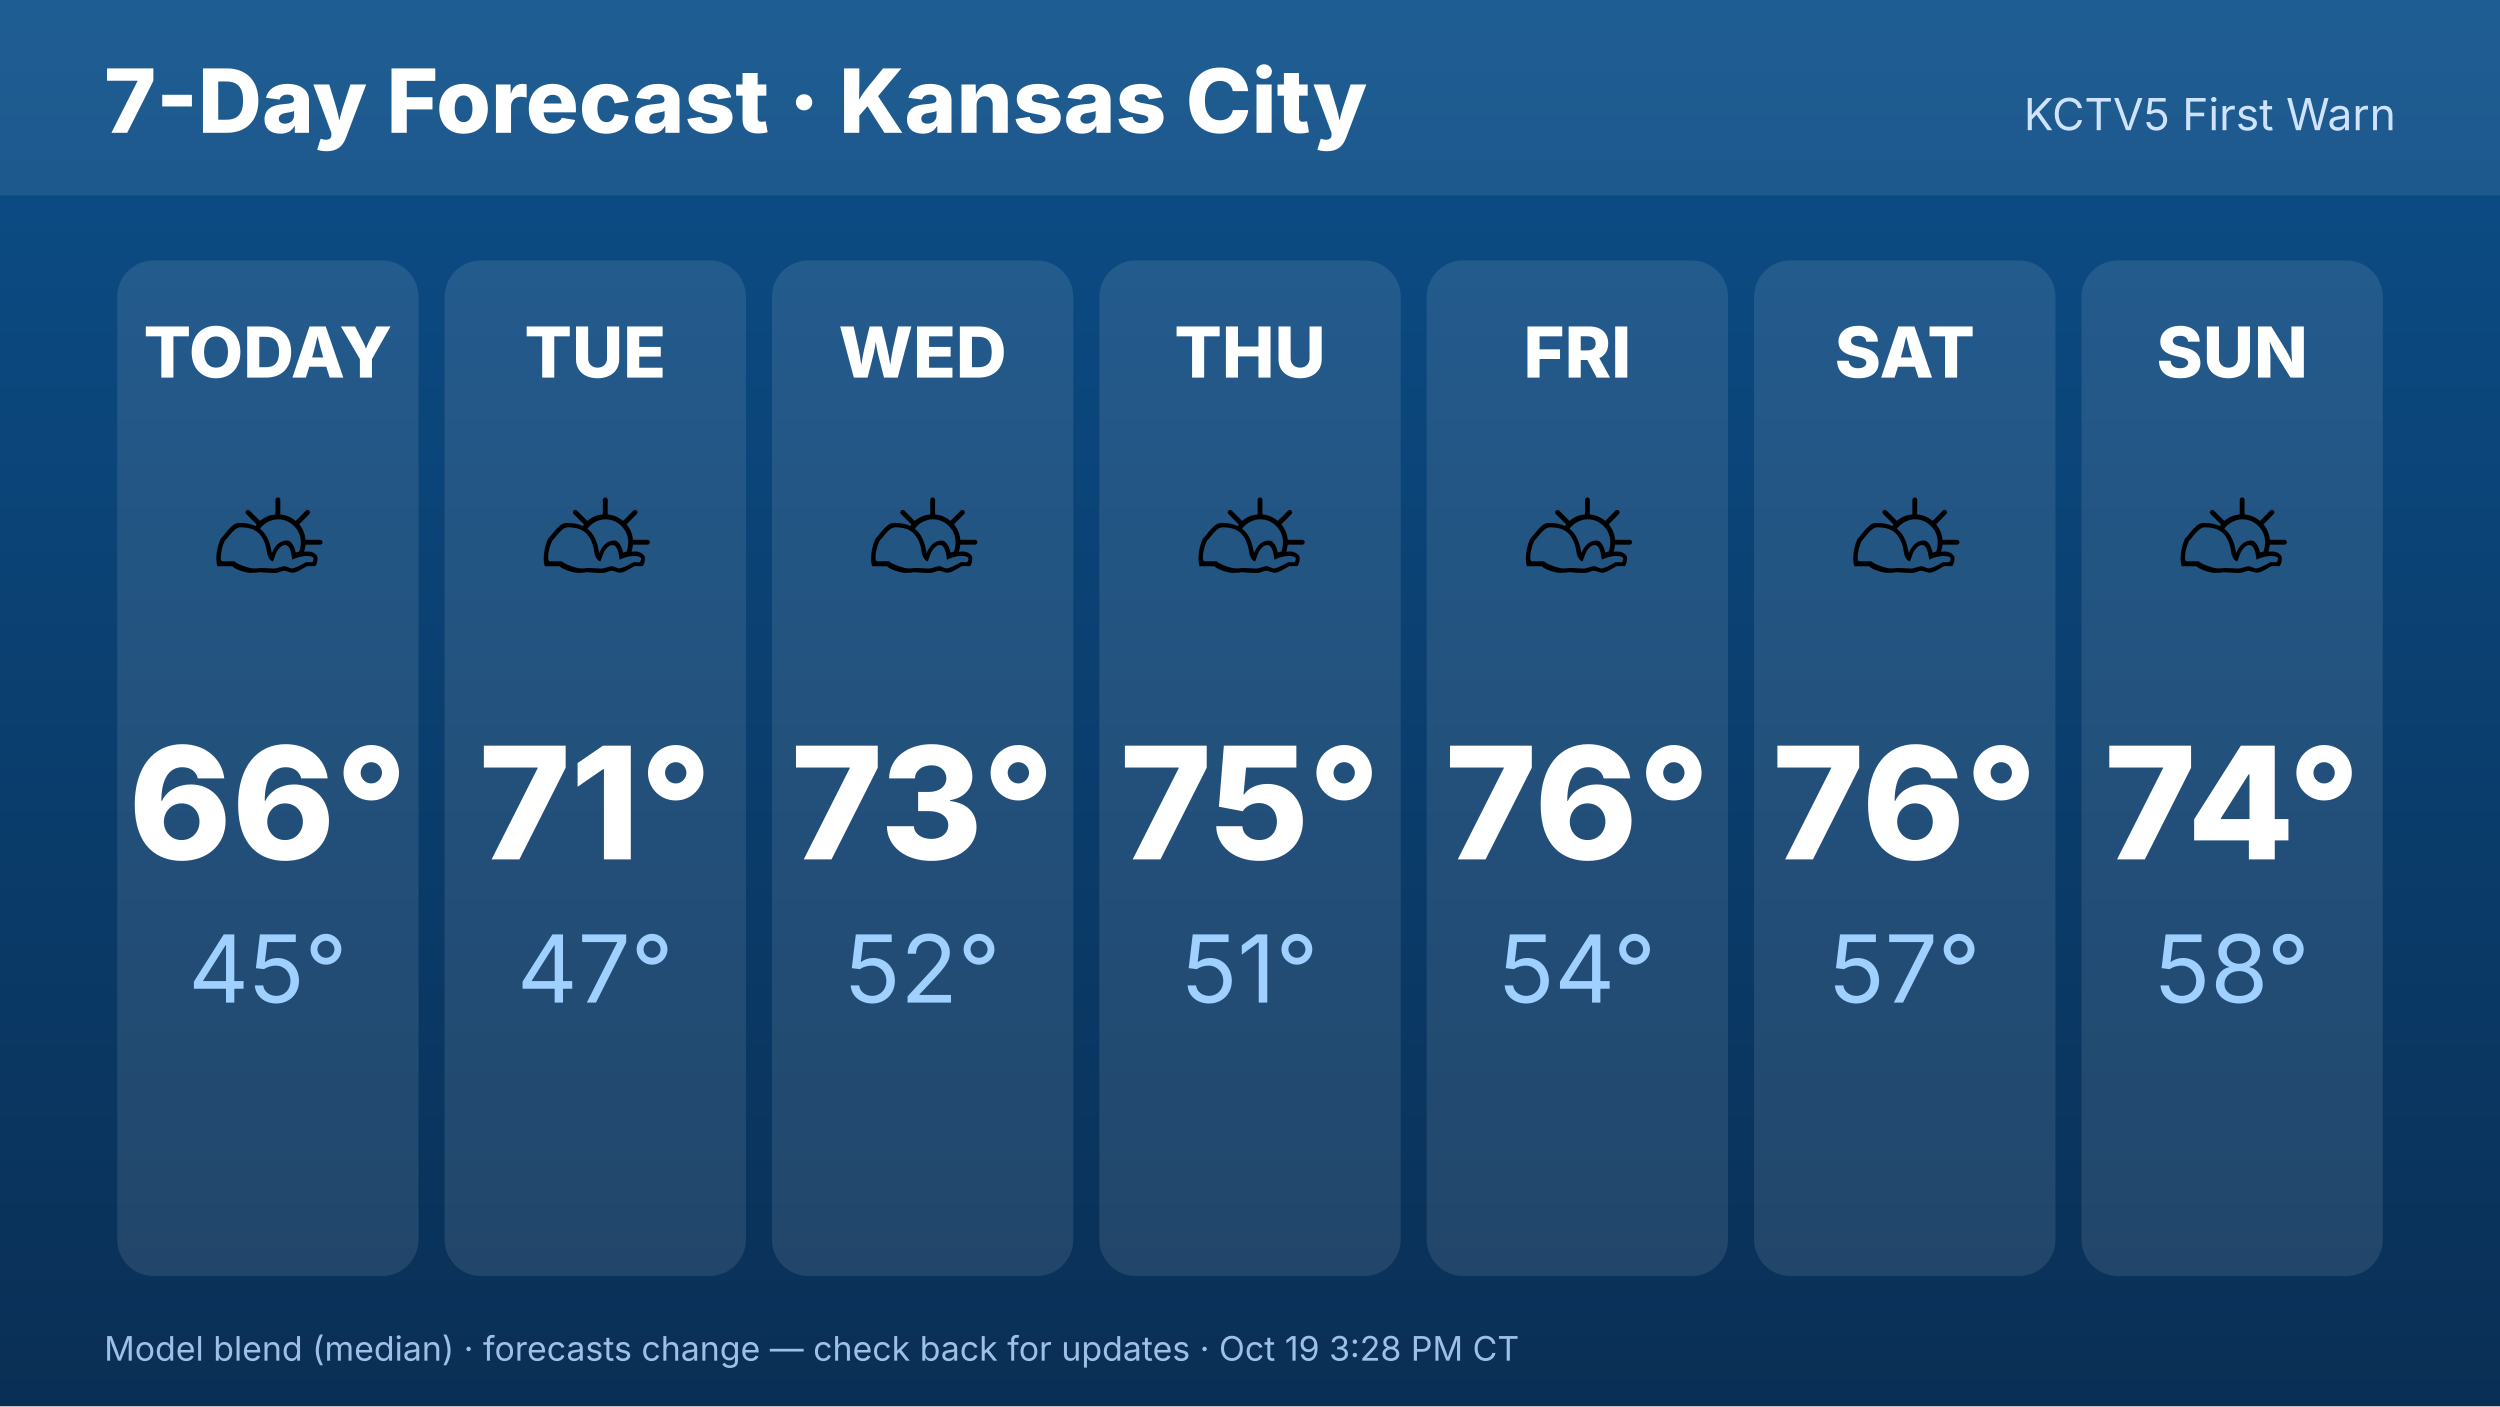
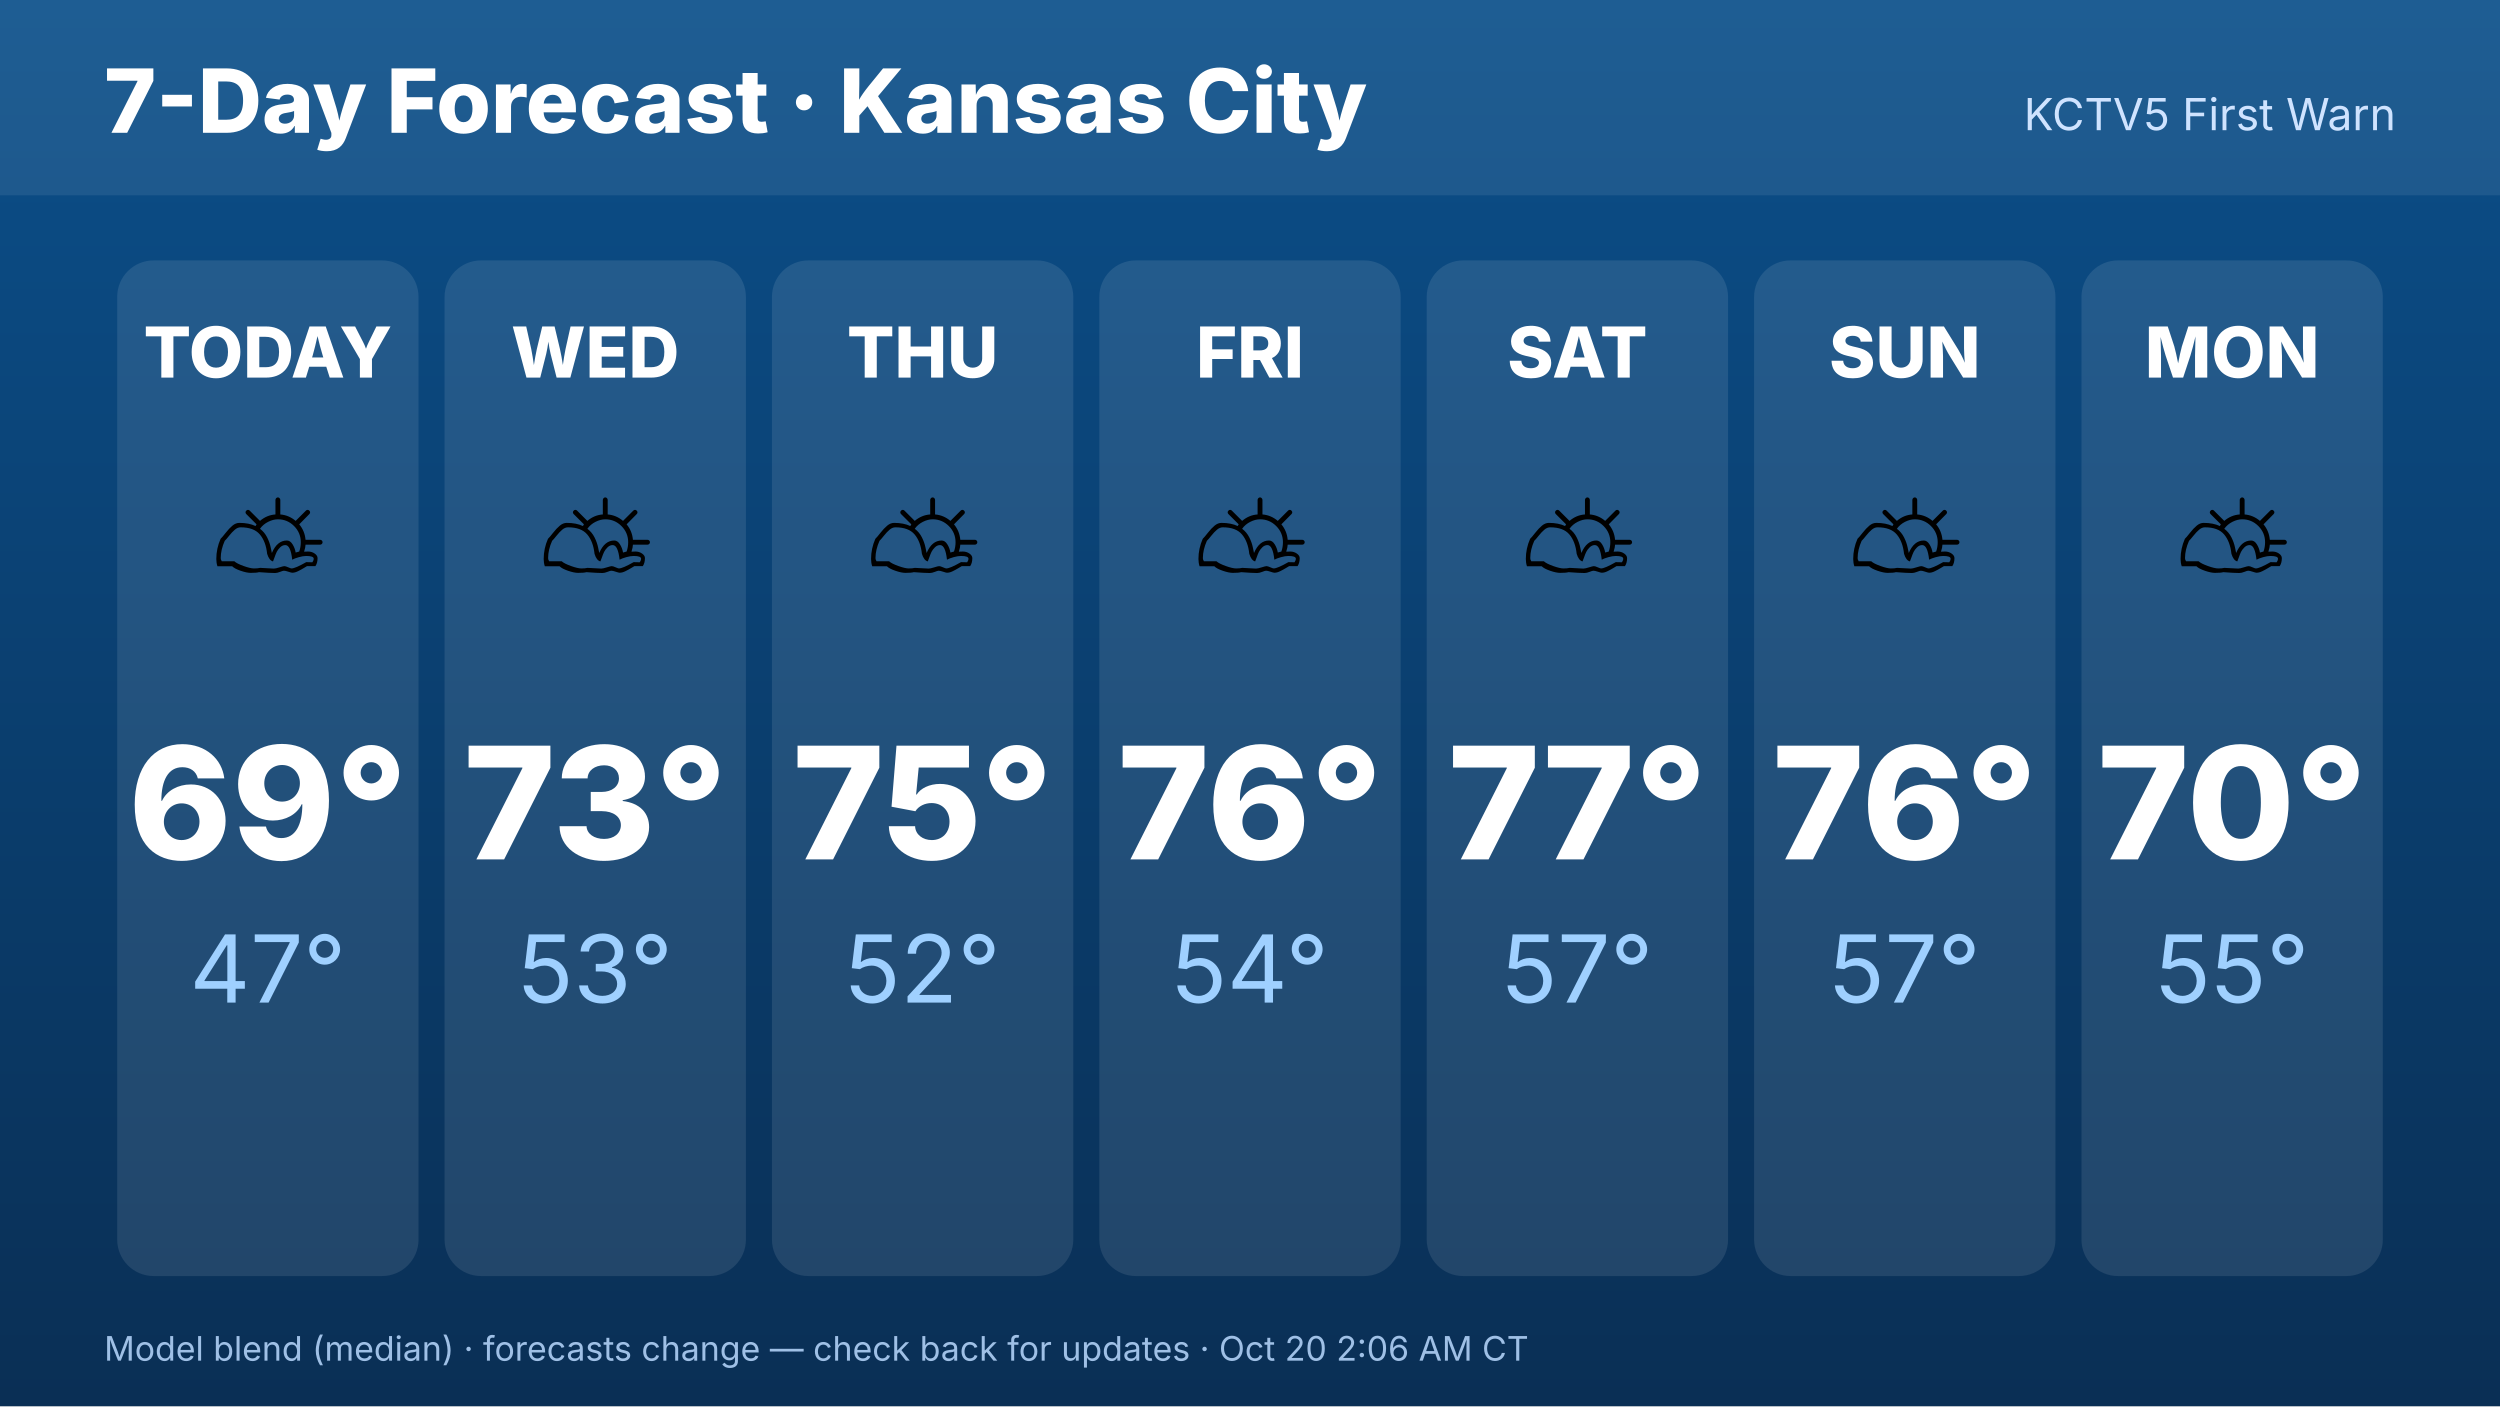
<svg xmlns="http://www.w3.org/2000/svg" width="1920" height="1080" viewBox="0 0 1920 1080" font-family="Inter,Helvetica,Arial,sans-serif">
  <defs>
    <linearGradient id="bg" x1="0" y1="0" x2="0" y2="1">
      <stop offset="0" stop-color="#0b4f8a" />
      <stop offset="1" stop-color="#0a2f55" />
    </linearGradient>
  </defs>
  <rect width="1920" height="1080" fill="url(#bg)" />
  <rect x="0" y="0" width="1920" height="150" fill="#ffffff" opacity=".08" />
  <text x="80" y="102" font-size="68" font-weight="800" fill="#fff">7-Day Forecast · Kansas City</text>
  <text x="1840" y="100" font-size="34" fill="#cfe3ff" text-anchor="end">KCTV5 First Warn</text>
  <rect x="90.0" y="200" width="231.429" height="780" rx="28" fill="#fff" opacity=".1" />
  <text x="205.714" y="290" font-size="54" font-weight="800" fill="#fff" text-anchor="middle">TODAY</text>
  <text x="205.714" y="470" font-size="110" text-anchor="middle">⛅</text>
-   <text x="205.714" y="660" font-size="120" font-weight="800" fill="#fff" text-anchor="middle">66°</text>
-   <text x="205.714" y="770" font-size="72" fill="#9fd0ff" text-anchor="middle">45°</text>
+   <text x="205.714" y="660" font-size="120" font-weight="800" fill="#fff" text-anchor="middle">69°</text>
+   <text x="205.714" y="770" font-size="72" fill="#9fd0ff" text-anchor="middle">47°</text>
  <rect x="341.429" y="200" width="231.429" height="780" rx="28" fill="#fff" opacity=".1" />
-   <text x="457.143" y="290" font-size="54" font-weight="800" fill="#fff" text-anchor="middle">TUE</text>
+   <text x="457.143" y="290" font-size="54" font-weight="800" fill="#fff" text-anchor="middle">WED</text>
  <text x="457.143" y="470" font-size="110" text-anchor="middle">⛅</text>
-   <text x="457.143" y="660" font-size="120" font-weight="800" fill="#fff" text-anchor="middle">71°</text>
-   <text x="457.143" y="770" font-size="72" fill="#9fd0ff" text-anchor="middle">47°</text>
+   <text x="457.143" y="660" font-size="120" font-weight="800" fill="#fff" text-anchor="middle">73°</text>
+   <text x="457.143" y="770" font-size="72" fill="#9fd0ff" text-anchor="middle">53°</text>
  <rect x="592.857" y="200" width="231.429" height="780" rx="28" fill="#fff" opacity=".1" />
-   <text x="708.571" y="290" font-size="54" font-weight="800" fill="#fff" text-anchor="middle">WED</text>
+   <text x="708.571" y="290" font-size="54" font-weight="800" fill="#fff" text-anchor="middle">THU</text>
  <text x="708.571" y="470" font-size="110" text-anchor="middle">⛅</text>
-   <text x="708.571" y="660" font-size="120" font-weight="800" fill="#fff" text-anchor="middle">73°</text>
+   <text x="708.571" y="660" font-size="120" font-weight="800" fill="#fff" text-anchor="middle">75°</text>
  <text x="708.571" y="770" font-size="72" fill="#9fd0ff" text-anchor="middle">52°</text>
  <rect x="844.286" y="200" width="231.429" height="780" rx="28" fill="#fff" opacity=".1" />
-   <text x="960" y="290" font-size="54" font-weight="800" fill="#fff" text-anchor="middle">THU</text>
+   <text x="960" y="290" font-size="54" font-weight="800" fill="#fff" text-anchor="middle">FRI</text>
  <text x="960" y="470" font-size="110" text-anchor="middle">⛅</text>
-   <text x="960" y="660" font-size="120" font-weight="800" fill="#fff" text-anchor="middle">75°</text>
-   <text x="960" y="770" font-size="72" fill="#9fd0ff" text-anchor="middle">51°</text>
+   <text x="960" y="660" font-size="120" font-weight="800" fill="#fff" text-anchor="middle">76°</text>
+   <text x="960" y="770" font-size="72" fill="#9fd0ff" text-anchor="middle">54°</text>
  <rect x="1095.714" y="200" width="231.429" height="780" rx="28" fill="#fff" opacity=".1" />
-   <text x="1211.429" y="290" font-size="54" font-weight="800" fill="#fff" text-anchor="middle">FRI</text>
+   <text x="1211.429" y="290" font-size="54" font-weight="800" fill="#fff" text-anchor="middle">SAT</text>
  <text x="1211.429" y="470" font-size="110" text-anchor="middle">⛅</text>
-   <text x="1211.429" y="660" font-size="120" font-weight="800" fill="#fff" text-anchor="middle">76°</text>
-   <text x="1211.429" y="770" font-size="72" fill="#9fd0ff" text-anchor="middle">54°</text>
+   <text x="1211.429" y="660" font-size="120" font-weight="800" fill="#fff" text-anchor="middle">77°</text>
+   <text x="1211.429" y="770" font-size="72" fill="#9fd0ff" text-anchor="middle">57°</text>
  <rect x="1347.143" y="200" width="231.429" height="780" rx="28" fill="#fff" opacity=".1" />
-   <text x="1462.857" y="290" font-size="54" font-weight="800" fill="#fff" text-anchor="middle">SAT</text>
+   <text x="1462.857" y="290" font-size="54" font-weight="800" fill="#fff" text-anchor="middle">SUN</text>
  <text x="1462.857" y="470" font-size="110" text-anchor="middle">⛅</text>
  <text x="1462.857" y="660" font-size="120" font-weight="800" fill="#fff" text-anchor="middle">76°</text>
  <text x="1462.857" y="770" font-size="72" fill="#9fd0ff" text-anchor="middle">57°</text>
  <rect x="1598.571" y="200" width="231.429" height="780" rx="28" fill="#fff" opacity=".1" />
-   <text x="1714.286" y="290" font-size="54" font-weight="800" fill="#fff" text-anchor="middle">SUN</text>
+   <text x="1714.286" y="290" font-size="54" font-weight="800" fill="#fff" text-anchor="middle">MON</text>
  <text x="1714.286" y="470" font-size="110" text-anchor="middle">⛅</text>
-   <text x="1714.286" y="660" font-size="120" font-weight="800" fill="#fff" text-anchor="middle">74°</text>
-   <text x="1714.286" y="770" font-size="72" fill="#9fd0ff" text-anchor="middle">58°</text>
-   <text x="80" y="1045" font-size="26" fill="#9fc0e6">Model blend (median) · forecasts change — check back for updates · Oct 19 3:28 PM CT</text>
+   <text x="1714.286" y="660" font-size="120" font-weight="800" fill="#fff" text-anchor="middle">70°</text>
+   <text x="1714.286" y="770" font-size="72" fill="#9fd0ff" text-anchor="middle">55°</text>
+   <text x="80" y="1045" font-size="26" fill="#9fc0e6">Model blend (median) · forecasts change — check back for updates · Oct 20 2:06 AM CT</text>
</svg>
